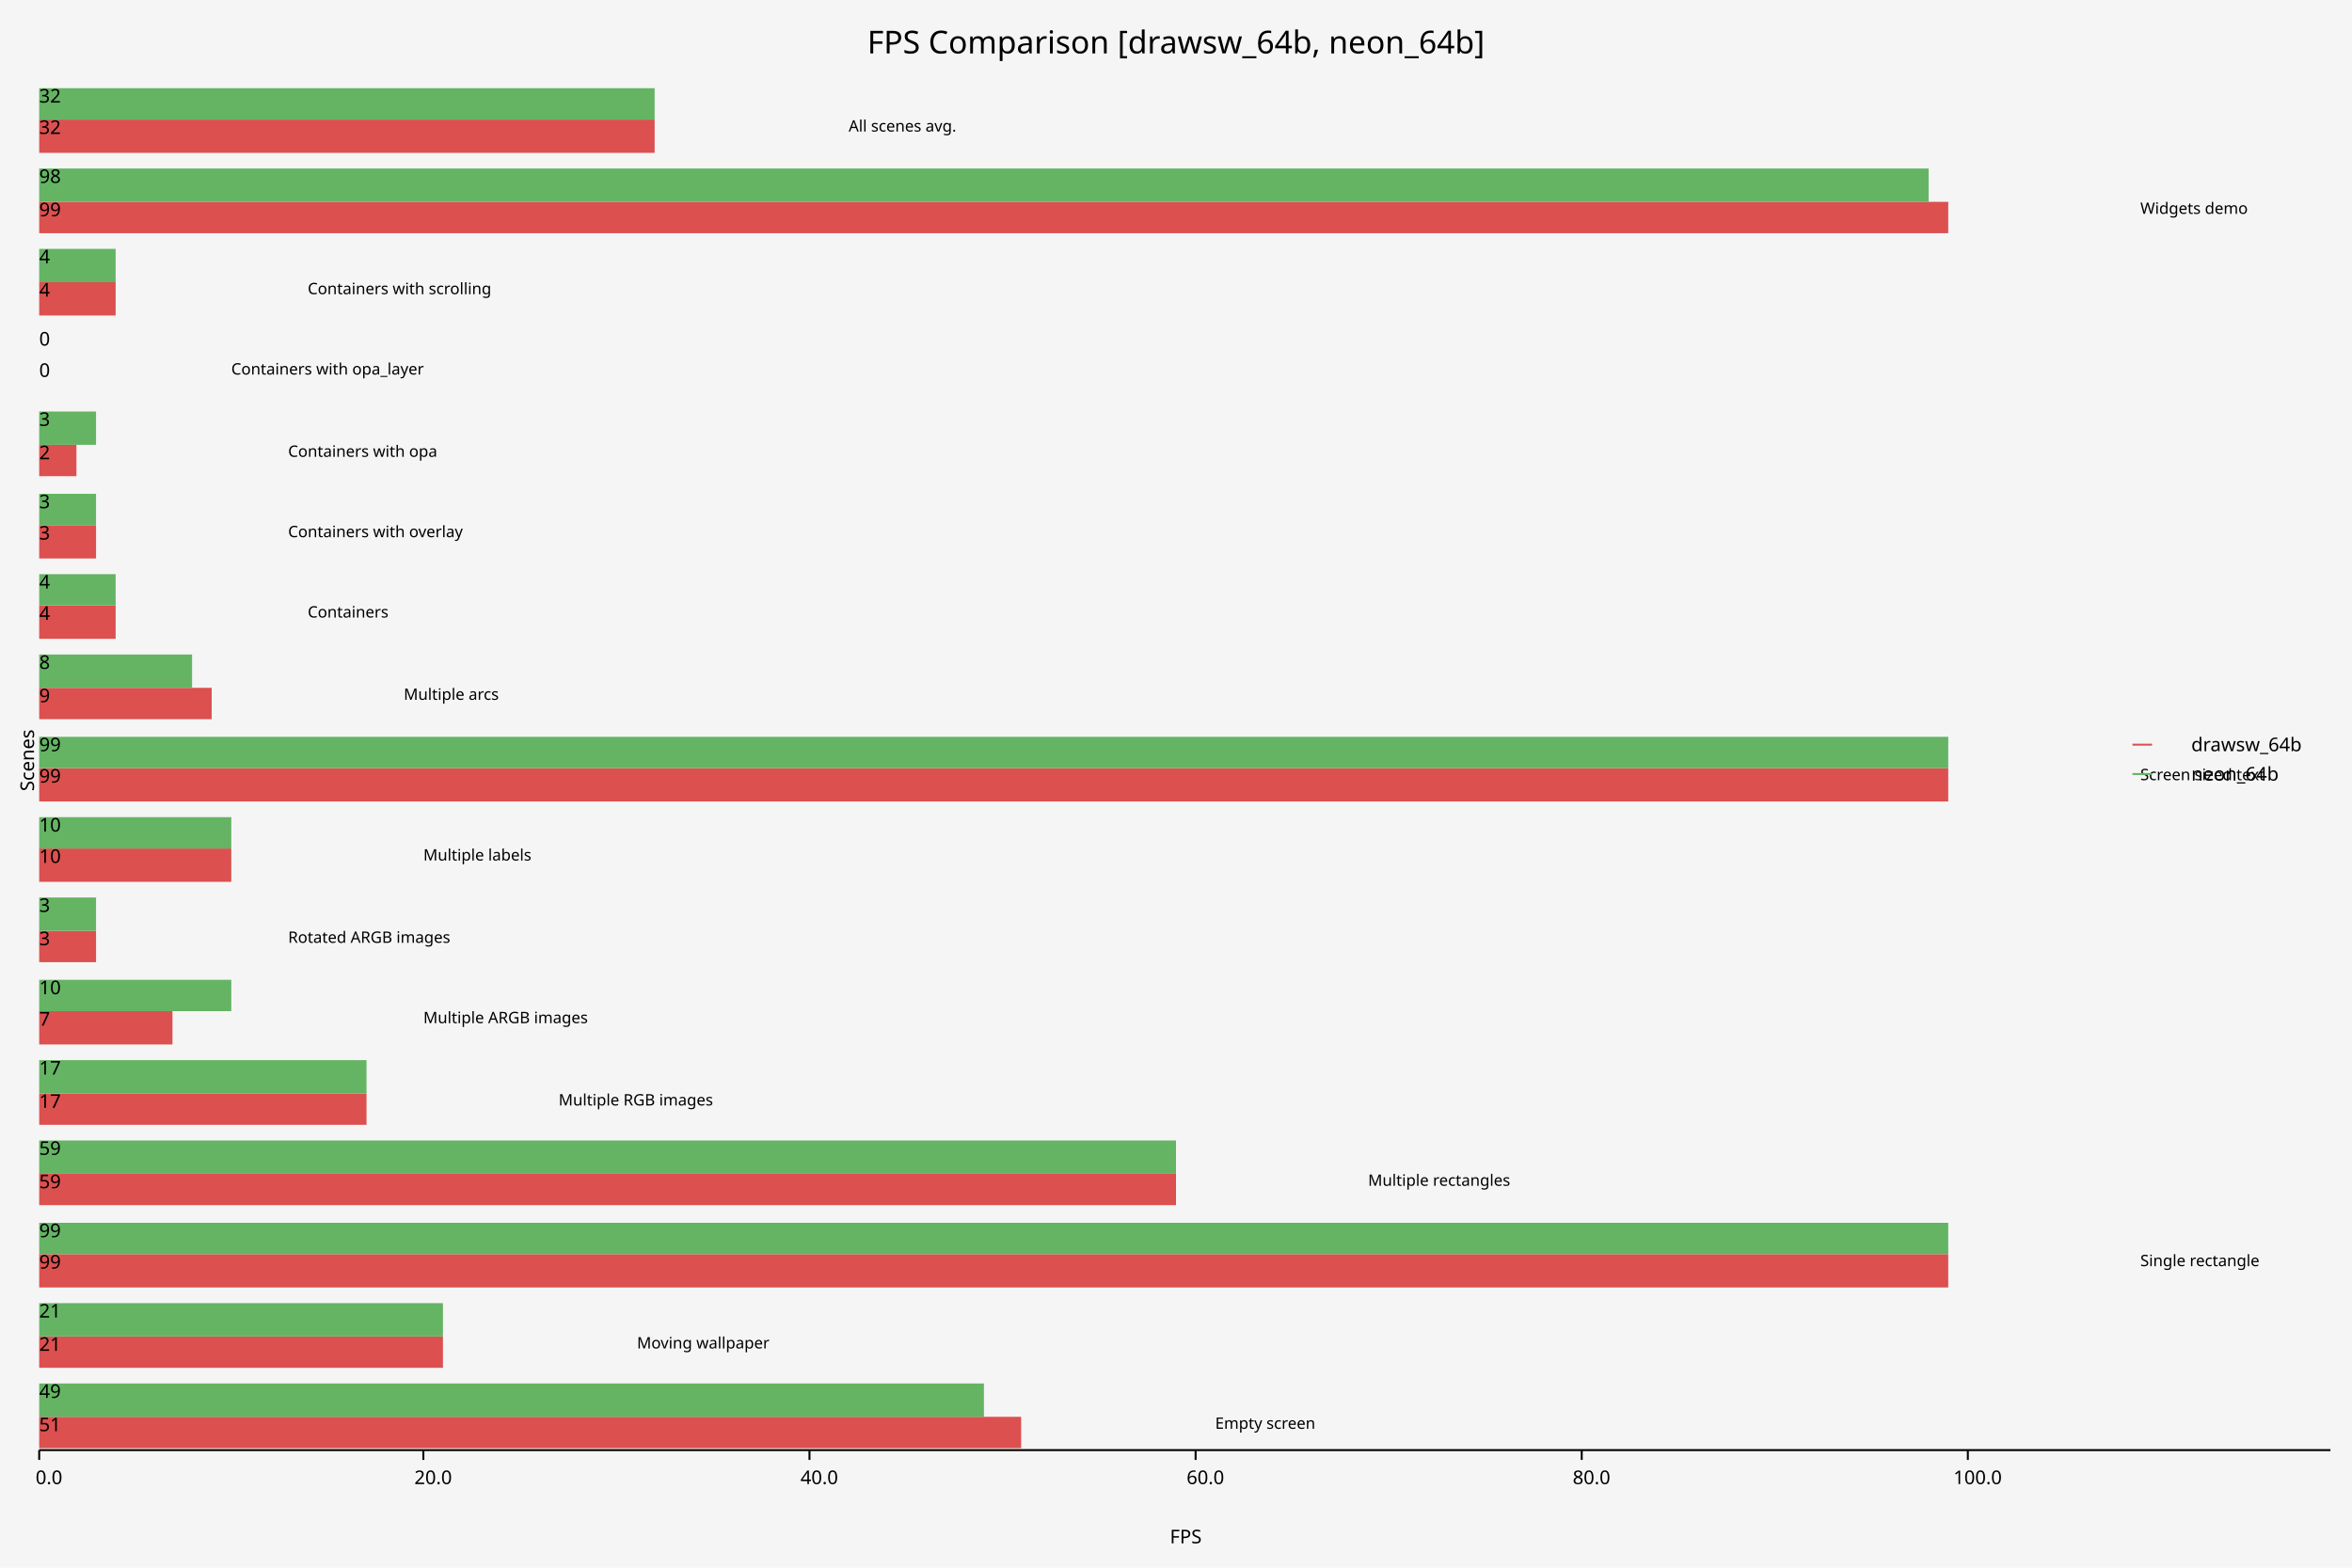
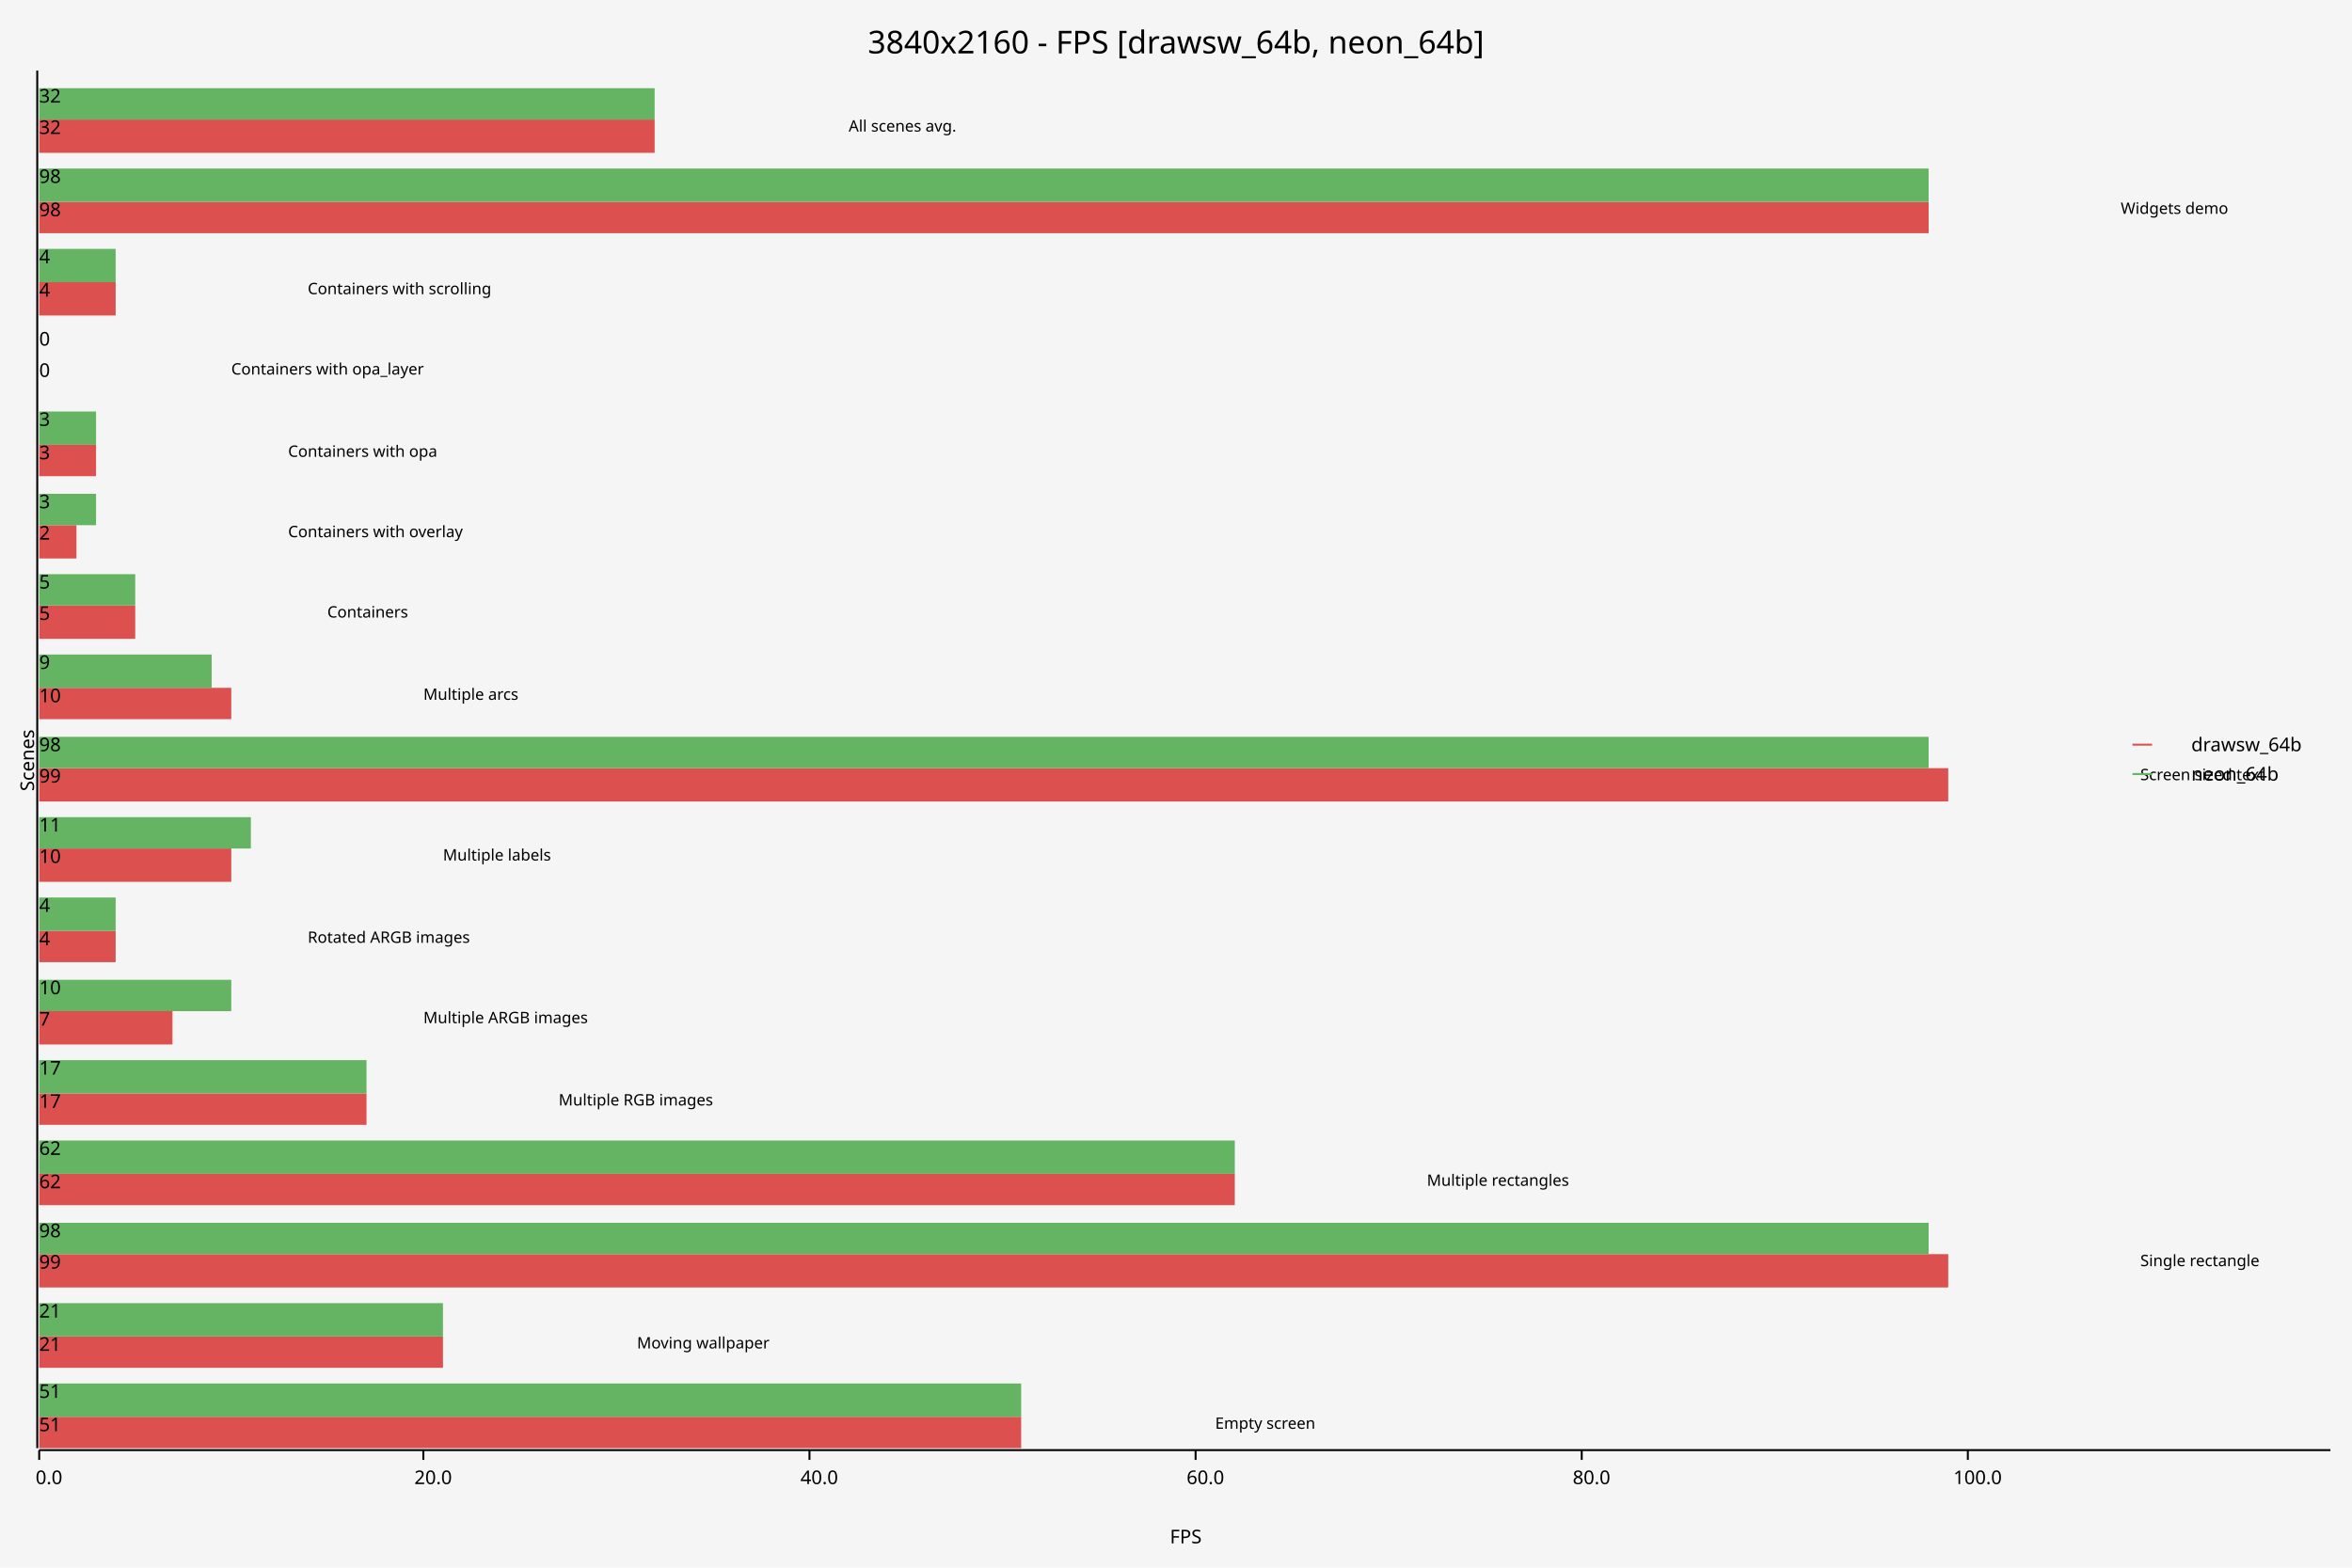
<svg xmlns="http://www.w3.org/2000/svg" width="1200" height="800" viewBox="0 0 1200 800">
  <rect x="0" y="0" width="1200" height="800" opacity="1" fill="#F5F5F5" stroke="none" />
  <text x="600" y="15" dy="0.76em" text-anchor="middle" font-family="sans-serif" font-size="16.129" opacity="1" fill="#000000">
- FPS Comparison [drawsw_64b, neon_64b]
+ 3840x2160 - FPS [drawsw_64b, neon_64b]
</text>
  <text x="10" y="388" dy="0.76em" text-anchor="middle" font-family="sans-serif" font-size="9.677" opacity="1" fill="#000000" transform="rotate(270, 10, 388)">
Scenes
</text>
  <text x="605" y="790" dy="-0.5ex" text-anchor="middle" font-family="sans-serif" font-size="9.677" opacity="1" fill="#000000">
FPS
</text>
+   <polyline fill="none" opacity="1" stroke="#000000" stroke-width="1" points="19,36 19,739 " />
  <polyline fill="none" opacity="1" stroke="#000000" stroke-width="1" points="20,740 1189,740 " />
  <text x="25" y="750" dy="0.76em" text-anchor="middle" font-family="sans-serif" font-size="9.677" opacity="1" fill="#000000">
0.0
</text>
  <polyline fill="none" opacity="1" stroke="#000000" stroke-width="1" points="20,740 20,745 " />
  <text x="221" y="750" dy="0.76em" text-anchor="middle" font-family="sans-serif" font-size="9.677" opacity="1" fill="#000000">
20.0
</text>
  <polyline fill="none" opacity="1" stroke="#000000" stroke-width="1" points="216,740 216,745 " />
  <text x="418" y="750" dy="0.76em" text-anchor="middle" font-family="sans-serif" font-size="9.677" opacity="1" fill="#000000">
40.0
</text>
  <polyline fill="none" opacity="1" stroke="#000000" stroke-width="1" points="413,740 413,745 " />
  <text x="615" y="750" dy="0.76em" text-anchor="middle" font-family="sans-serif" font-size="9.677" opacity="1" fill="#000000">
60.0
</text>
  <polyline fill="none" opacity="1" stroke="#000000" stroke-width="1" points="610,740 610,745 " />
  <text x="812" y="750" dy="0.76em" text-anchor="middle" font-family="sans-serif" font-size="9.677" opacity="1" fill="#000000">
80.0
</text>
  <polyline fill="none" opacity="1" stroke="#000000" stroke-width="1" points="807,740 807,745 " />
  <text x="1009" y="750" dy="0.76em" text-anchor="middle" font-family="sans-serif" font-size="9.677" opacity="1" fill="#000000">
100.0
</text>
  <polyline fill="none" opacity="1" stroke="#000000" stroke-width="1" points="1004,740 1004,745 " />
  <rect x="20" y="723" width="501" height="16" opacity="1" fill="#DC5050" stroke="none" />
  <rect x="20" y="682" width="206" height="16" opacity="1" fill="#DC5050" stroke="none" />
  <rect x="20" y="640" width="974" height="17" opacity="1" fill="#DC5050" stroke="none" />
-   <rect x="20" y="599" width="580" height="16" opacity="1" fill="#DC5050" stroke="none" />
+   <rect x="20" y="599" width="610" height="16" opacity="1" fill="#DC5050" stroke="none" />
  <rect x="20" y="558" width="167" height="16" opacity="1" fill="#DC5050" stroke="none" />
  <rect x="20" y="516" width="68" height="17" opacity="1" fill="#DC5050" stroke="none" />
-   <rect x="20" y="475" width="29" height="16" opacity="1" fill="#DC5050" stroke="none" />
+   <rect x="20" y="475" width="39" height="16" opacity="1" fill="#DC5050" stroke="none" />
  <rect x="20" y="433" width="98" height="17" opacity="1" fill="#DC5050" stroke="none" />
  <rect x="20" y="392" width="974" height="17" opacity="1" fill="#DC5050" stroke="none" />
-   <rect x="20" y="351" width="88" height="16" opacity="1" fill="#DC5050" stroke="none" />
-   <rect x="20" y="309" width="39" height="17" opacity="1" fill="#DC5050" stroke="none" />
-   <rect x="20" y="268" width="29" height="17" opacity="1" fill="#DC5050" stroke="none" />
-   <rect x="20" y="227" width="19" height="16" opacity="1" fill="#DC5050" stroke="none" />
+   <rect x="20" y="351" width="98" height="16" opacity="1" fill="#DC5050" stroke="none" />
+   <rect x="20" y="309" width="49" height="17" opacity="1" fill="#DC5050" stroke="none" />
+   <rect x="20" y="268" width="19" height="17" opacity="1" fill="#DC5050" stroke="none" />
+   <rect x="20" y="227" width="29" height="16" opacity="1" fill="#DC5050" stroke="none" />
  <rect x="20" y="185" width="0" height="17" opacity="1" fill="#DC5050" stroke="none" />
  <rect x="20" y="144" width="39" height="17" opacity="1" fill="#DC5050" stroke="none" />
-   <rect x="20" y="103" width="974" height="16" opacity="1" fill="#DC5050" stroke="none" />
+   <rect x="20" y="103" width="964" height="16" opacity="1" fill="#DC5050" stroke="none" />
  <rect x="20" y="61" width="314" height="17" opacity="1" fill="#DC5050" stroke="none" />
  <text x="20" y="723" dy="0.76em" text-anchor="start" font-family="sans-serif" font-size="9.677" opacity="1" fill="#000000">
51
</text>
  <text x="20" y="682" dy="0.76em" text-anchor="start" font-family="sans-serif" font-size="9.677" opacity="1" fill="#000000">
21
</text>
  <text x="20" y="640" dy="0.76em" text-anchor="start" font-family="sans-serif" font-size="9.677" opacity="1" fill="#000000">
99
</text>
  <text x="20" y="599" dy="0.76em" text-anchor="start" font-family="sans-serif" font-size="9.677" opacity="1" fill="#000000">
- 59
+ 62
</text>
  <text x="20" y="558" dy="0.76em" text-anchor="start" font-family="sans-serif" font-size="9.677" opacity="1" fill="#000000">
17
</text>
  <text x="20" y="516" dy="0.76em" text-anchor="start" font-family="sans-serif" font-size="9.677" opacity="1" fill="#000000">
7
</text>
  <text x="20" y="475" dy="0.76em" text-anchor="start" font-family="sans-serif" font-size="9.677" opacity="1" fill="#000000">
- 3
+ 4
</text>
  <text x="20" y="433" dy="0.76em" text-anchor="start" font-family="sans-serif" font-size="9.677" opacity="1" fill="#000000">
10
</text>
  <text x="20" y="392" dy="0.76em" text-anchor="start" font-family="sans-serif" font-size="9.677" opacity="1" fill="#000000">
99
</text>
  <text x="20" y="351" dy="0.76em" text-anchor="start" font-family="sans-serif" font-size="9.677" opacity="1" fill="#000000">
- 9
+ 10
</text>
  <text x="20" y="309" dy="0.76em" text-anchor="start" font-family="sans-serif" font-size="9.677" opacity="1" fill="#000000">
- 4
+ 5
</text>
  <text x="20" y="268" dy="0.76em" text-anchor="start" font-family="sans-serif" font-size="9.677" opacity="1" fill="#000000">
+ 2
+ </text>
+   <text x="20" y="227" dy="0.76em" text-anchor="start" font-family="sans-serif" font-size="9.677" opacity="1" fill="#000000">
3
- </text>
-   <text x="20" y="227" dy="0.76em" text-anchor="start" font-family="sans-serif" font-size="9.677" opacity="1" fill="#000000">
- 2
</text>
  <text x="20" y="185" dy="0.76em" text-anchor="start" font-family="sans-serif" font-size="9.677" opacity="1" fill="#000000">
0
</text>
  <text x="20" y="144" dy="0.76em" text-anchor="start" font-family="sans-serif" font-size="9.677" opacity="1" fill="#000000">
4
</text>
  <text x="20" y="103" dy="0.76em" text-anchor="start" font-family="sans-serif" font-size="9.677" opacity="1" fill="#000000">
- 99
+ 98
</text>
  <text x="20" y="61" dy="0.76em" text-anchor="start" font-family="sans-serif" font-size="9.677" opacity="1" fill="#000000">
32
</text>
-   <rect x="20" y="706" width="482" height="17" opacity="1" fill="#64B464" stroke="none" />
+   <rect x="20" y="706" width="501" height="17" opacity="1" fill="#64B464" stroke="none" />
  <rect x="20" y="665" width="206" height="17" opacity="1" fill="#64B464" stroke="none" />
-   <rect x="20" y="624" width="974" height="16" opacity="1" fill="#64B464" stroke="none" />
-   <rect x="20" y="582" width="580" height="17" opacity="1" fill="#64B464" stroke="none" />
+   <rect x="20" y="624" width="964" height="16" opacity="1" fill="#64B464" stroke="none" />
+   <rect x="20" y="582" width="610" height="17" opacity="1" fill="#64B464" stroke="none" />
  <rect x="20" y="541" width="167" height="17" opacity="1" fill="#64B464" stroke="none" />
  <rect x="20" y="500" width="98" height="16" opacity="1" fill="#64B464" stroke="none" />
-   <rect x="20" y="458" width="29" height="17" opacity="1" fill="#64B464" stroke="none" />
-   <rect x="20" y="417" width="98" height="16" opacity="1" fill="#64B464" stroke="none" />
-   <rect x="20" y="376" width="974" height="16" opacity="1" fill="#64B464" stroke="none" />
-   <rect x="20" y="334" width="78" height="17" opacity="1" fill="#64B464" stroke="none" />
-   <rect x="20" y="293" width="39" height="16" opacity="1" fill="#64B464" stroke="none" />
+   <rect x="20" y="458" width="39" height="17" opacity="1" fill="#64B464" stroke="none" />
+   <rect x="20" y="417" width="108" height="16" opacity="1" fill="#64B464" stroke="none" />
+   <rect x="20" y="376" width="964" height="16" opacity="1" fill="#64B464" stroke="none" />
+   <rect x="20" y="334" width="88" height="17" opacity="1" fill="#64B464" stroke="none" />
+   <rect x="20" y="293" width="49" height="16" opacity="1" fill="#64B464" stroke="none" />
  <rect x="20" y="252" width="29" height="16" opacity="1" fill="#64B464" stroke="none" />
  <rect x="20" y="210" width="29" height="17" opacity="1" fill="#64B464" stroke="none" />
  <rect x="20" y="169" width="0" height="16" opacity="1" fill="#64B464" stroke="none" />
  <rect x="20" y="127" width="39" height="17" opacity="1" fill="#64B464" stroke="none" />
  <rect x="20" y="86" width="964" height="17" opacity="1" fill="#64B464" stroke="none" />
  <rect x="20" y="45" width="314" height="16" opacity="1" fill="#64B464" stroke="none" />
  <text x="20" y="706" dy="0.76em" text-anchor="start" font-family="sans-serif" font-size="9.677" opacity="1" fill="#000000">
- 49
+ 51
</text>
  <text x="20" y="665" dy="0.76em" text-anchor="start" font-family="sans-serif" font-size="9.677" opacity="1" fill="#000000">
21
</text>
  <text x="20" y="624" dy="0.76em" text-anchor="start" font-family="sans-serif" font-size="9.677" opacity="1" fill="#000000">
- 99
+ 98
</text>
  <text x="20" y="582" dy="0.76em" text-anchor="start" font-family="sans-serif" font-size="9.677" opacity="1" fill="#000000">
- 59
+ 62
</text>
  <text x="20" y="541" dy="0.76em" text-anchor="start" font-family="sans-serif" font-size="9.677" opacity="1" fill="#000000">
17
</text>
  <text x="20" y="500" dy="0.76em" text-anchor="start" font-family="sans-serif" font-size="9.677" opacity="1" fill="#000000">
10
</text>
  <text x="20" y="458" dy="0.76em" text-anchor="start" font-family="sans-serif" font-size="9.677" opacity="1" fill="#000000">
- 3
+ 4
</text>
  <text x="20" y="417" dy="0.76em" text-anchor="start" font-family="sans-serif" font-size="9.677" opacity="1" fill="#000000">
- 10
+ 11
</text>
  <text x="20" y="376" dy="0.76em" text-anchor="start" font-family="sans-serif" font-size="9.677" opacity="1" fill="#000000">
- 99
+ 98
</text>
  <text x="20" y="334" dy="0.76em" text-anchor="start" font-family="sans-serif" font-size="9.677" opacity="1" fill="#000000">
- 8
+ 9
</text>
  <text x="20" y="293" dy="0.76em" text-anchor="start" font-family="sans-serif" font-size="9.677" opacity="1" fill="#000000">
- 4
+ 5
</text>
  <text x="20" y="252" dy="0.76em" text-anchor="start" font-family="sans-serif" font-size="9.677" opacity="1" fill="#000000">
3
</text>
  <text x="20" y="210" dy="0.76em" text-anchor="start" font-family="sans-serif" font-size="9.677" opacity="1" fill="#000000">
3
</text>
  <text x="20" y="169" dy="0.76em" text-anchor="start" font-family="sans-serif" font-size="9.677" opacity="1" fill="#000000">
0
</text>
  <text x="20" y="127" dy="0.76em" text-anchor="start" font-family="sans-serif" font-size="9.677" opacity="1" fill="#000000">
4
</text>
  <text x="20" y="86" dy="0.76em" text-anchor="start" font-family="sans-serif" font-size="9.677" opacity="1" fill="#000000">
98
</text>
  <text x="20" y="45" dy="0.76em" text-anchor="start" font-family="sans-serif" font-size="9.677" opacity="1" fill="#000000">
32
</text>
  <text x="620" y="723" dy="0.76em" text-anchor="start" font-family="sans-serif" font-size="8.065" opacity="1" fill="#000000">
Empty screen
</text>
  <text x="325" y="682" dy="0.76em" text-anchor="start" font-family="sans-serif" font-size="8.065" opacity="1" fill="#000000">
Moving wallpaper
</text>
  <text x="1092" y="640" dy="0.76em" text-anchor="start" font-family="sans-serif" font-size="8.065" opacity="1" fill="#000000">
Single rectangle
</text>
-   <text x="698" y="599" dy="0.76em" text-anchor="start" font-family="sans-serif" font-size="8.065" opacity="1" fill="#000000">
+   <text x="728" y="599" dy="0.76em" text-anchor="start" font-family="sans-serif" font-size="8.065" opacity="1" fill="#000000">
Multiple rectangles
</text>
  <text x="285" y="558" dy="0.76em" text-anchor="start" font-family="sans-serif" font-size="8.065" opacity="1" fill="#000000">
Multiple RGB images
</text>
  <text x="216" y="516" dy="0.76em" text-anchor="start" font-family="sans-serif" font-size="8.065" opacity="1" fill="#000000">
Multiple ARGB images
</text>
-   <text x="147" y="475" dy="0.76em" text-anchor="start" font-family="sans-serif" font-size="8.065" opacity="1" fill="#000000">
+   <text x="157" y="475" dy="0.76em" text-anchor="start" font-family="sans-serif" font-size="8.065" opacity="1" fill="#000000">
Rotated ARGB images
</text>
-   <text x="216" y="433" dy="0.76em" text-anchor="start" font-family="sans-serif" font-size="8.065" opacity="1" fill="#000000">
+   <text x="226" y="433" dy="0.76em" text-anchor="start" font-family="sans-serif" font-size="8.065" opacity="1" fill="#000000">
Multiple labels
</text>
  <text x="1092" y="392" dy="0.76em" text-anchor="start" font-family="sans-serif" font-size="8.065" opacity="1" fill="#000000">
Screen sized text
</text>
-   <text x="206" y="351" dy="0.76em" text-anchor="start" font-family="sans-serif" font-size="8.065" opacity="1" fill="#000000">
+   <text x="216" y="351" dy="0.76em" text-anchor="start" font-family="sans-serif" font-size="8.065" opacity="1" fill="#000000">
Multiple arcs
</text>
-   <text x="157" y="309" dy="0.76em" text-anchor="start" font-family="sans-serif" font-size="8.065" opacity="1" fill="#000000">
+   <text x="167" y="309" dy="0.76em" text-anchor="start" font-family="sans-serif" font-size="8.065" opacity="1" fill="#000000">
Containers
</text>
  <text x="147" y="268" dy="0.76em" text-anchor="start" font-family="sans-serif" font-size="8.065" opacity="1" fill="#000000">
Containers with overlay
</text>
  <text x="147" y="227" dy="0.76em" text-anchor="start" font-family="sans-serif" font-size="8.065" opacity="1" fill="#000000">
Containers with opa
</text>
  <text x="118" y="185" dy="0.76em" text-anchor="start" font-family="sans-serif" font-size="8.065" opacity="1" fill="#000000">
Containers with opa_layer
</text>
  <text x="157" y="144" dy="0.76em" text-anchor="start" font-family="sans-serif" font-size="8.065" opacity="1" fill="#000000">
Containers with scrolling
</text>
-   <text x="1092" y="103" dy="0.76em" text-anchor="start" font-family="sans-serif" font-size="8.065" opacity="1" fill="#000000">
+   <text x="1082" y="103" dy="0.76em" text-anchor="start" font-family="sans-serif" font-size="8.065" opacity="1" fill="#000000">
Widgets demo
</text>
  <text x="433" y="61" dy="0.76em" text-anchor="start" font-family="sans-serif" font-size="8.065" opacity="1" fill="#000000">
All scenes avg.
</text>
  <text x="1118" y="376" dy="0.76em" text-anchor="start" font-family="sans-serif" font-size="9.677" opacity="1" fill="#000000">
drawsw_64b
</text>
  <text x="1118" y="391" dy="0.76em" text-anchor="start" font-family="sans-serif" font-size="9.677" opacity="1" fill="#000000">
neon_64b
</text>
  <polyline fill="none" opacity="1" stroke="#DC5050" stroke-width="1" points="1088,380 1098,380 " />
  <polyline fill="none" opacity="1" stroke="#64B464" stroke-width="1" points="1088,395 1098,395 " />
</svg>
